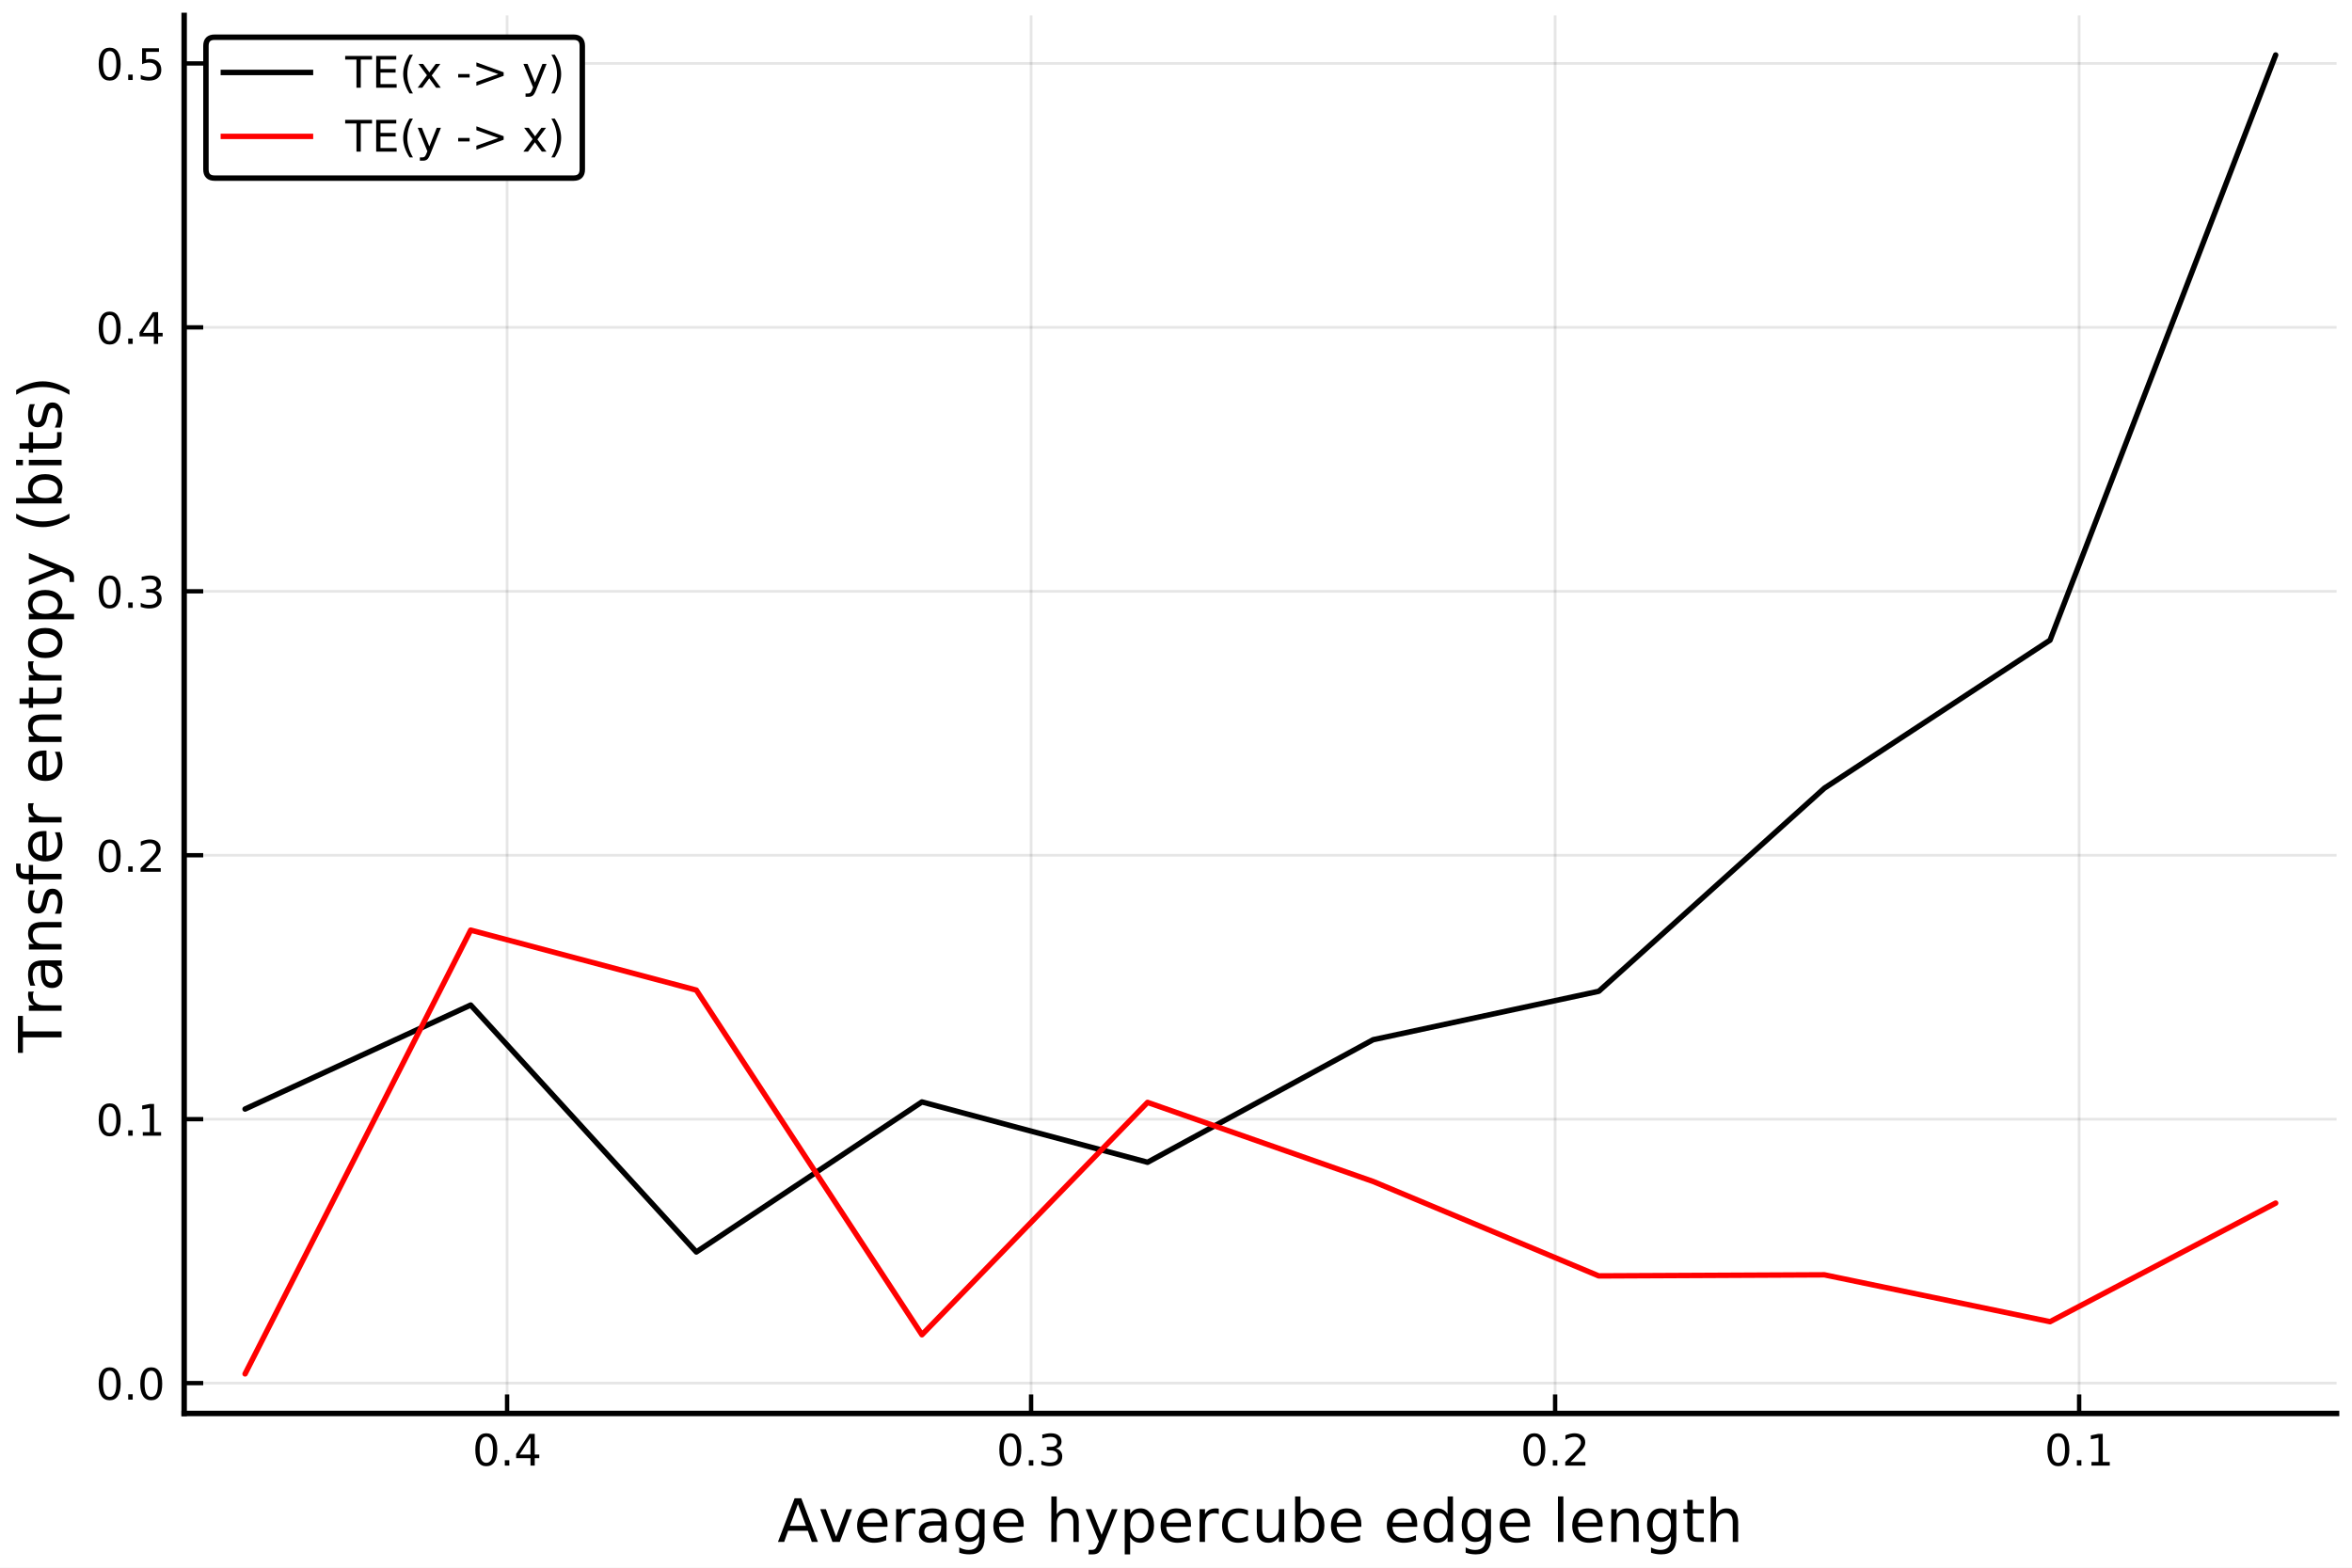
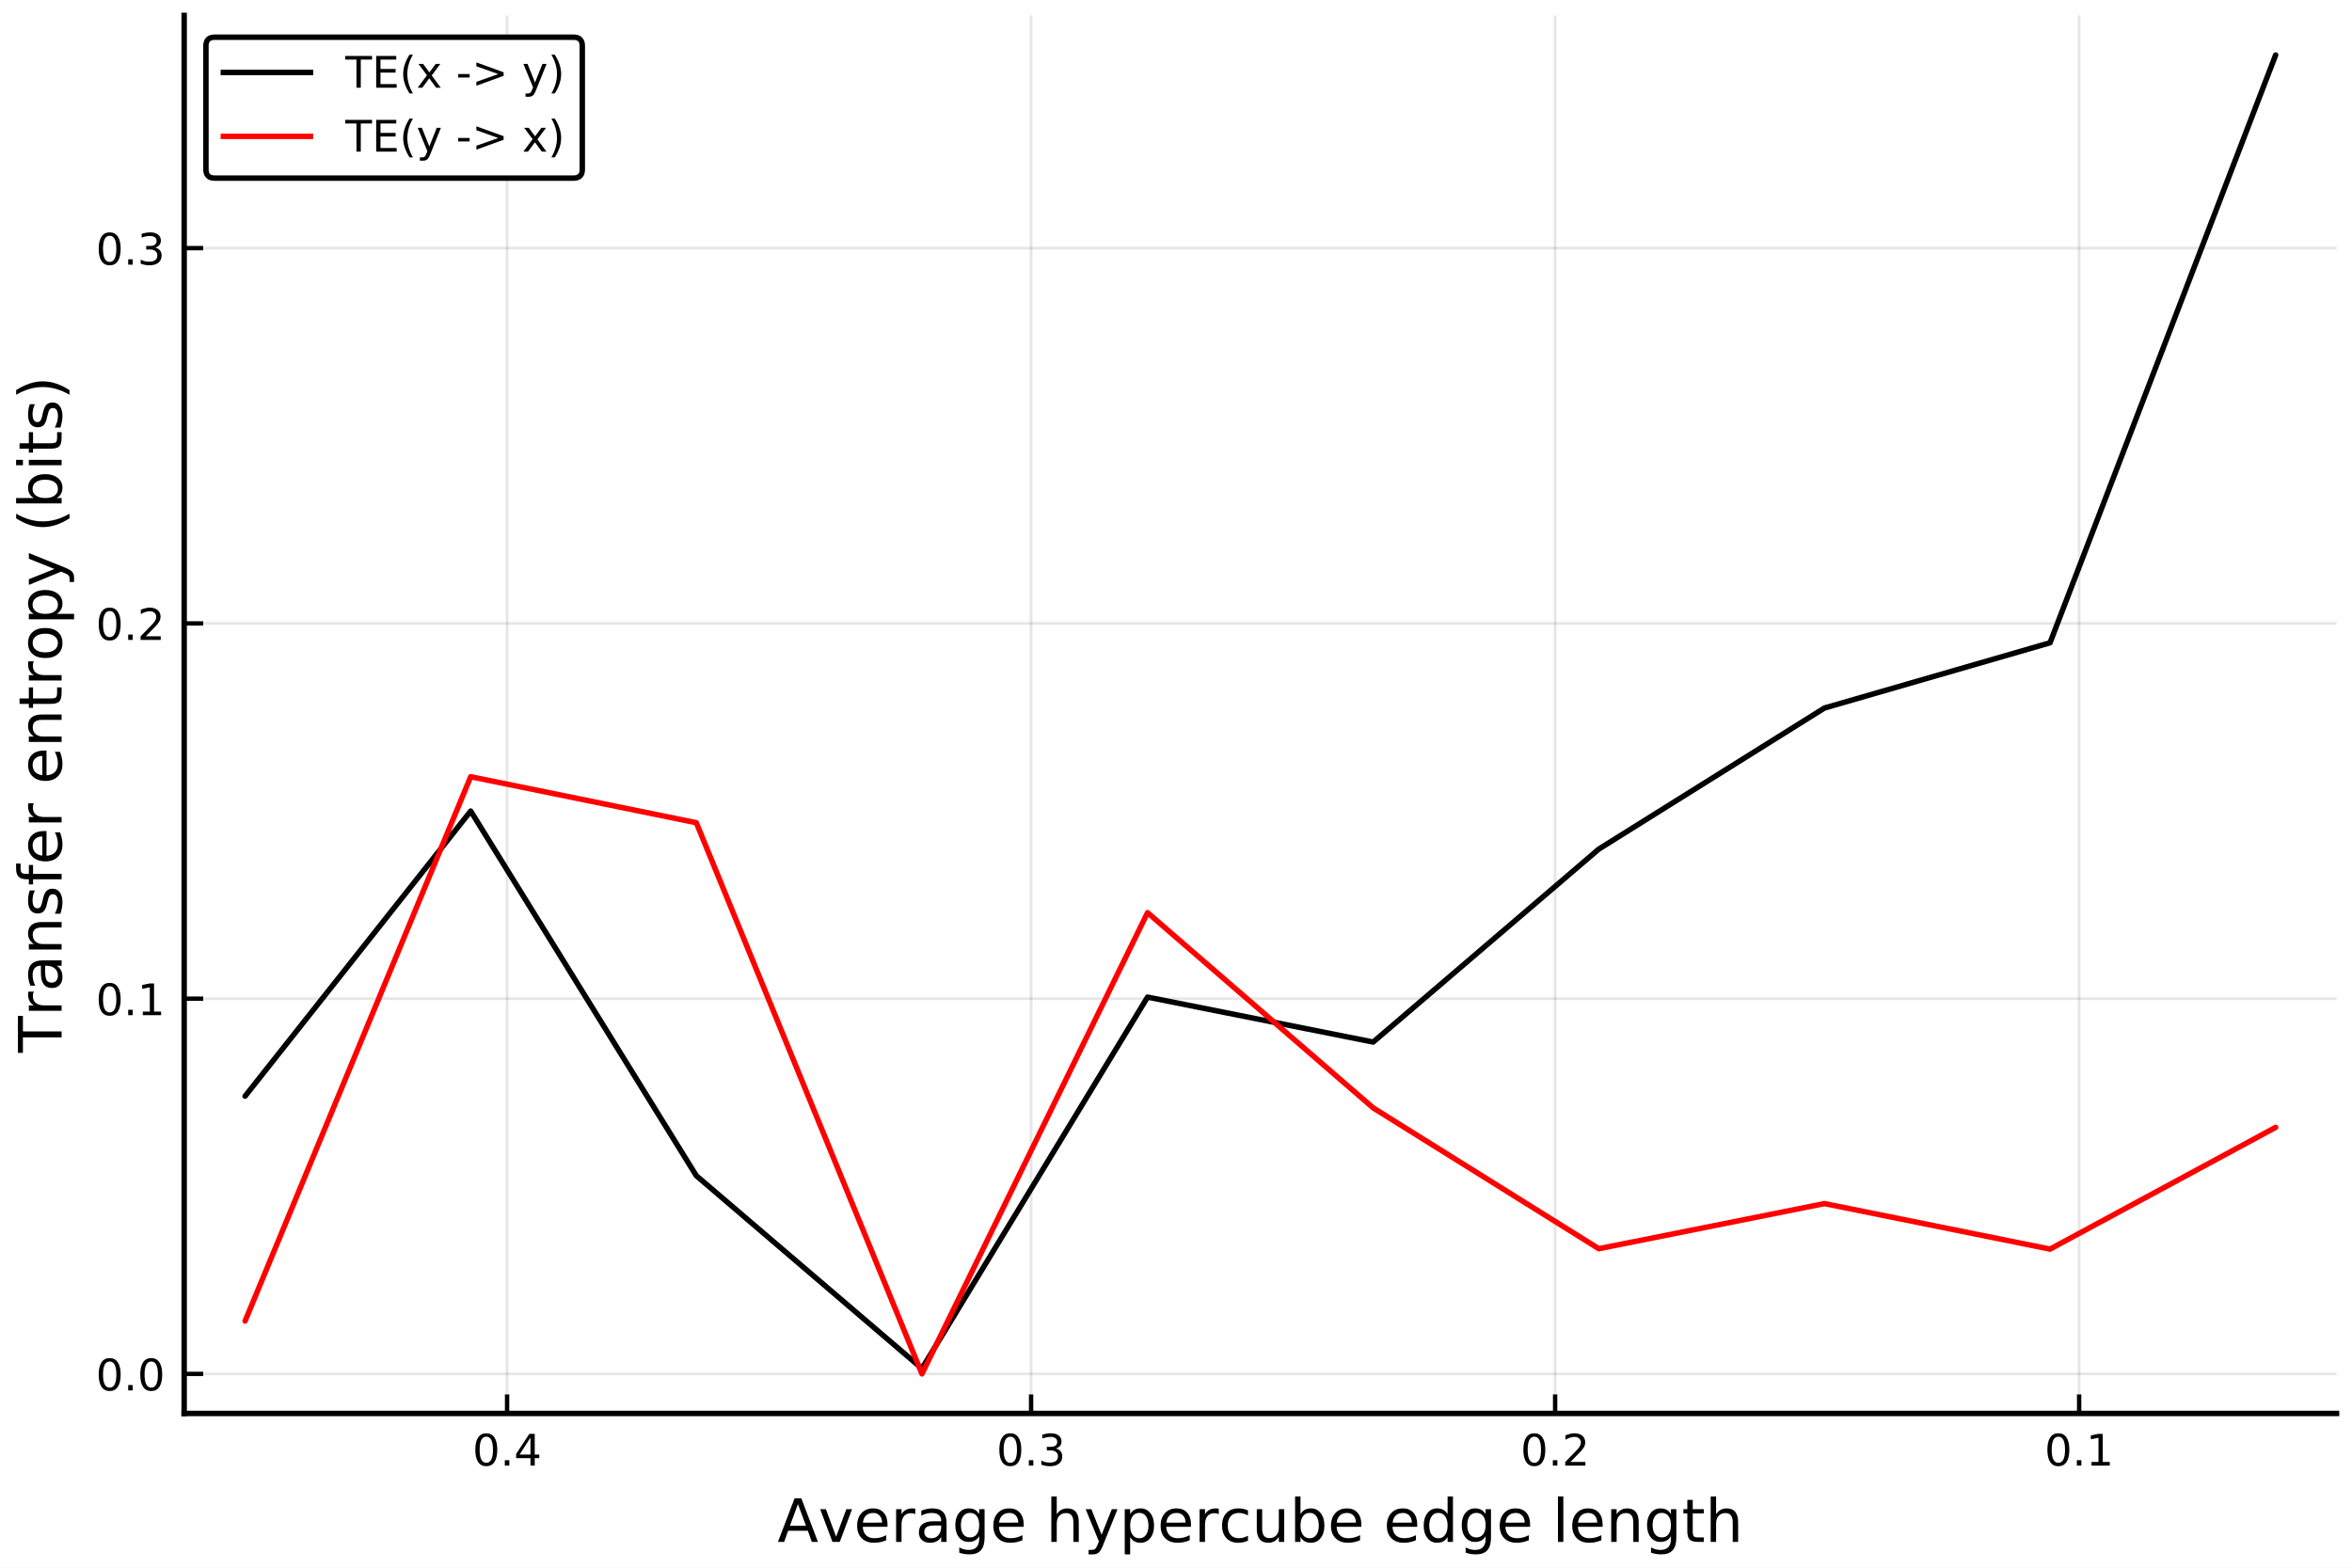
<svg xmlns="http://www.w3.org/2000/svg" xmlns:xlink="http://www.w3.org/1999/xlink" height="288pt" version="1.1" viewBox="0 0 432 288" width="432pt">
  <defs>
    <style type="text/css">
*{stroke-linecap:butt;stroke-linejoin:round;}
  </style>
  </defs>
  <g id="figure_1">
    <g id="patch_1">
      <path d="M 0 288  L 432 288  L 432 0  L 0 0  z " style="fill:#ffffff;" />
    </g>
    <g id="axes_1">
      <g id="patch_2">
        <path d="M 33.825 259.665  L 429.165 259.665  L 429.165 2.835  L 33.825 2.835  z " style="fill:#ffffff;" />
      </g>
      <g id="matplotlib.axis_1">
        <g id="xtick_1">
          <g id="line2d_1">
-             <path clip-path="url(#p9fb16321a7)" d="M 381.883 259.665  L 381.883 2.835  " style="fill:none;stroke:#000000;stroke-linecap:square;stroke-opacity:0.1;stroke-width:0.5;" />
+             <path clip-path="url(#pce998afbf3)" d="M 381.883 259.665  L 381.883 2.835  " style="fill:none;stroke:#000000;stroke-linecap:square;stroke-opacity:0.1;stroke-width:0.5;" />
          </g>
          <g id="line2d_2">
            <defs>
-               <path d="M 0 0  L 0 -3.5  " id="m0ea098f355" style="stroke:#000000;stroke-width:0.8;" />
-             </defs>
-             <g>
-               <use style="stroke:#000000;stroke-width:0.8;" x="381.883" xlink:href="#m0ea098f355" y="259.665" />
+               <path d="M 0 0  L 0 -3.5  " id="m2f6fdaa551" style="stroke:#000000;stroke-width:0.8;" />
+             </defs>
+             <g>
+               <use style="stroke:#000000;stroke-width:0.8;" x="381.883" xlink:href="#m2f6fdaa551" y="259.665" />
            </g>
          </g>
          <g id="text_1">
            <defs>
              <path d="M 31.781 66.406  Q 24.172 66.406 20.328 58.906  Q 16.5 51.422 16.5 36.375  Q 16.5 21.391 20.328 13.891  Q 24.172 6.391 31.781 6.391  Q 39.453 6.391 43.281 13.891  Q 47.125 21.391 47.125 36.375  Q 47.125 51.422 43.281 58.906  Q 39.453 66.406 31.781 66.406  z M 31.781 74.219  Q 44.047 74.219 50.516 64.516  Q 56.984 54.828 56.984 36.375  Q 56.984 17.969 50.516 8.266  Q 44.047 -1.422 31.781 -1.422  Q 19.531 -1.422 13.062 8.266  Q 6.594 17.969 6.594 36.375  Q 6.594 54.828 13.062 64.516  Q 19.531 74.219 31.781 74.219  z " id="DejaVuSans-48" />
              <path d="M 10.688 12.406  L 21 12.406  L 21 0  L 10.688 0  z " id="DejaVuSans-46" />
              <path d="M 12.406 8.297  L 28.516 8.297  L 28.516 63.922  L 10.984 60.406  L 10.984 69.391  L 28.422 72.906  L 38.281 72.906  L 38.281 8.297  L 54.391 8.297  L 54.391 0  L 12.406 0  z " id="DejaVuSans-49" />
            </defs>
            <g transform="translate(375.522 269.2441)scale(0.08 -0.08)">
              <use xlink:href="#DejaVuSans-48" />
              <use x="63.623" xlink:href="#DejaVuSans-46" />
              <use x="95.41" xlink:href="#DejaVuSans-49" />
            </g>
          </g>
        </g>
        <g id="xtick_2">
          <g id="line2d_3">
-             <path clip-path="url(#p9fb16321a7)" d="M 285.635 259.665  L 285.635 2.835  " style="fill:none;stroke:#000000;stroke-linecap:square;stroke-opacity:0.1;stroke-width:0.5;" />
+             <path clip-path="url(#pce998afbf3)" d="M 285.635 259.665  L 285.635 2.835  " style="fill:none;stroke:#000000;stroke-linecap:square;stroke-opacity:0.1;stroke-width:0.5;" />
          </g>
          <g id="line2d_4">
            <g>
-               <use style="stroke:#000000;stroke-width:0.8;" x="285.635" xlink:href="#m0ea098f355" y="259.665" />
+               <use style="stroke:#000000;stroke-width:0.8;" x="285.635" xlink:href="#m2f6fdaa551" y="259.665" />
            </g>
          </g>
          <g id="text_2">
            <defs>
              <path d="M 19.188 8.297  L 53.609 8.297  L 53.609 0  L 7.328 0  L 7.328 8.297  Q 12.938 14.109 22.625 23.891  Q 32.328 33.688 34.812 36.531  Q 39.547 41.844 41.422 45.531  Q 43.312 49.219 43.312 52.781  Q 43.312 58.594 39.234 62.25  Q 35.156 65.922 28.609 65.922  Q 23.969 65.922 18.812 64.312  Q 13.672 62.703 7.812 59.422  L 7.812 69.391  Q 13.766 71.781 18.938 73  Q 24.125 74.219 28.422 74.219  Q 39.75 74.219 46.484 68.547  Q 53.219 62.891 53.219 53.422  Q 53.219 48.922 51.531 44.891  Q 49.859 40.875 45.406 35.406  Q 44.188 33.984 37.641 27.219  Q 31.109 20.453 19.188 8.297  z " id="DejaVuSans-50" />
            </defs>
            <g transform="translate(279.2735 269.2441)scale(0.08 -0.08)">
              <use xlink:href="#DejaVuSans-48" />
              <use x="63.623" xlink:href="#DejaVuSans-46" />
              <use x="95.41" xlink:href="#DejaVuSans-50" />
            </g>
          </g>
        </g>
        <g id="xtick_3">
          <g id="line2d_5">
-             <path clip-path="url(#p9fb16321a7)" d="M 189.386 259.665  L 189.386 2.835  " style="fill:none;stroke:#000000;stroke-linecap:square;stroke-opacity:0.1;stroke-width:0.5;" />
+             <path clip-path="url(#pce998afbf3)" d="M 189.386 259.665  L 189.386 2.835  " style="fill:none;stroke:#000000;stroke-linecap:square;stroke-opacity:0.1;stroke-width:0.5;" />
          </g>
          <g id="line2d_6">
            <g>
-               <use style="stroke:#000000;stroke-width:0.8;" x="189.386" xlink:href="#m0ea098f355" y="259.665" />
+               <use style="stroke:#000000;stroke-width:0.8;" x="189.386" xlink:href="#m2f6fdaa551" y="259.665" />
            </g>
          </g>
          <g id="text_3">
            <defs>
              <path d="M 40.578 39.312  Q 47.656 37.797 51.625 33  Q 55.609 28.219 55.609 21.188  Q 55.609 10.406 48.188 4.484  Q 40.766 -1.422 27.094 -1.422  Q 22.516 -1.422 17.656 -0.516  Q 12.797 0.391 7.625 2.203  L 7.625 11.719  Q 11.719 9.328 16.594 8.109  Q 21.484 6.891 26.812 6.891  Q 36.078 6.891 40.938 10.547  Q 45.797 14.203 45.797 21.188  Q 45.797 27.641 41.281 31.266  Q 36.766 34.906 28.719 34.906  L 20.219 34.906  L 20.219 43.016  L 29.109 43.016  Q 36.375 43.016 40.234 45.922  Q 44.094 48.828 44.094 54.297  Q 44.094 59.906 40.109 62.906  Q 36.141 65.922 28.719 65.922  Q 24.656 65.922 20.016 65.031  Q 15.375 64.156 9.812 62.312  L 9.812 71.094  Q 15.438 72.656 20.344 73.438  Q 25.25 74.219 29.594 74.219  Q 40.828 74.219 47.359 69.109  Q 53.906 64.016 53.906 55.328  Q 53.906 49.266 50.438 45.094  Q 46.969 40.922 40.578 39.312  z " id="DejaVuSans-51" />
            </defs>
            <g transform="translate(183.025 269.2441)scale(0.08 -0.08)">
              <use xlink:href="#DejaVuSans-48" />
              <use x="63.623" xlink:href="#DejaVuSans-46" />
              <use x="95.41" xlink:href="#DejaVuSans-51" />
            </g>
          </g>
        </g>
        <g id="xtick_4">
          <g id="line2d_7">
-             <path clip-path="url(#p9fb16321a7)" d="M 93.138 259.665  L 93.138 2.835  " style="fill:none;stroke:#000000;stroke-linecap:square;stroke-opacity:0.1;stroke-width:0.5;" />
+             <path clip-path="url(#pce998afbf3)" d="M 93.138 259.665  L 93.138 2.835  " style="fill:none;stroke:#000000;stroke-linecap:square;stroke-opacity:0.1;stroke-width:0.5;" />
          </g>
          <g id="line2d_8">
            <g>
-               <use style="stroke:#000000;stroke-width:0.8;" x="93.138" xlink:href="#m0ea098f355" y="259.665" />
+               <use style="stroke:#000000;stroke-width:0.8;" x="93.138" xlink:href="#m2f6fdaa551" y="259.665" />
            </g>
          </g>
          <g id="text_4">
            <defs>
              <path d="M 37.797 64.312  L 12.891 25.391  L 37.797 25.391  z M 35.203 72.906  L 47.609 72.906  L 47.609 25.391  L 58.016 25.391  L 58.016 17.188  L 47.609 17.188  L 47.609 0  L 37.797 0  L 37.797 17.188  L 4.891 17.188  L 4.891 26.703  z " id="DejaVuSans-52" />
            </defs>
            <g transform="translate(86.77653 269.2441)scale(0.08 -0.08)">
              <use xlink:href="#DejaVuSans-48" />
              <use x="63.623" xlink:href="#DejaVuSans-46" />
              <use x="95.41" xlink:href="#DejaVuSans-52" />
            </g>
          </g>
        </g>
        <g id="text_5">
          <defs>
            <path d="M 34.188 63.188  L 20.797 26.906  L 47.609 26.906  z M 28.609 72.906  L 39.797 72.906  L 67.578 0  L 57.328 0  L 50.688 18.703  L 17.828 18.703  L 11.188 0  L 0.781 0  z " id="DejaVuSans-65" />
            <path d="M 2.984 54.688  L 12.5 54.688  L 29.594 8.797  L 46.688 54.688  L 56.203 54.688  L 35.688 0  L 23.484 0  z " id="DejaVuSans-118" />
            <path d="M 56.203 29.594  L 56.203 25.203  L 14.891 25.203  Q 15.484 15.922 20.484 11.062  Q 25.484 6.203 34.422 6.203  Q 39.594 6.203 44.453 7.469  Q 49.312 8.734 54.109 11.281  L 54.109 2.781  Q 49.266 0.734 44.188 -0.344  Q 39.109 -1.422 33.891 -1.422  Q 20.797 -1.422 13.156 6.188  Q 5.516 13.812 5.516 26.812  Q 5.516 40.234 12.766 48.109  Q 20.016 56 32.328 56  Q 43.359 56 49.781 48.891  Q 56.203 41.797 56.203 29.594  z M 47.219 32.234  Q 47.125 39.594 43.094 43.984  Q 39.062 48.391 32.422 48.391  Q 24.906 48.391 20.391 44.141  Q 15.875 39.891 15.188 32.172  z " id="DejaVuSans-101" />
            <path d="M 41.109 46.297  Q 39.594 47.172 37.812 47.578  Q 36.031 48 33.891 48  Q 26.266 48 22.188 43.047  Q 18.109 38.094 18.109 28.812  L 18.109 0  L 9.078 0  L 9.078 54.688  L 18.109 54.688  L 18.109 46.188  Q 20.953 51.172 25.484 53.578  Q 30.031 56 36.531 56  Q 37.453 56 38.578 55.875  Q 39.703 55.766 41.062 55.516  z " id="DejaVuSans-114" />
            <path d="M 34.281 27.484  Q 23.391 27.484 19.188 25  Q 14.984 22.516 14.984 16.5  Q 14.984 11.719 18.141 8.906  Q 21.297 6.109 26.703 6.109  Q 34.188 6.109 38.703 11.406  Q 43.219 16.703 43.219 25.484  L 43.219 27.484  z M 52.203 31.203  L 52.203 0  L 43.219 0  L 43.219 8.297  Q 40.141 3.328 35.547 0.953  Q 30.953 -1.422 24.312 -1.422  Q 15.922 -1.422 10.953 3.297  Q 6 8.016 6 15.922  Q 6 25.141 12.172 29.828  Q 18.359 34.516 30.609 34.516  L 43.219 34.516  L 43.219 35.406  Q 43.219 41.609 39.141 45  Q 35.062 48.391 27.688 48.391  Q 23 48.391 18.547 47.266  Q 14.109 46.141 10.016 43.891  L 10.016 52.203  Q 14.938 54.109 19.578 55.047  Q 24.219 56 28.609 56  Q 40.484 56 46.344 49.844  Q 52.203 43.703 52.203 31.203  z " id="DejaVuSans-97" />
            <path d="M 45.406 27.984  Q 45.406 37.75 41.375 43.109  Q 37.359 48.484 30.078 48.484  Q 22.859 48.484 18.828 43.109  Q 14.797 37.75 14.797 27.984  Q 14.797 18.266 18.828 12.891  Q 22.859 7.516 30.078 7.516  Q 37.359 7.516 41.375 12.891  Q 45.406 18.266 45.406 27.984  z M 54.391 6.781  Q 54.391 -7.172 48.188 -13.984  Q 42 -20.797 29.203 -20.797  Q 24.469 -20.797 20.266 -20.094  Q 16.062 -19.391 12.109 -17.922  L 12.109 -9.188  Q 16.062 -11.328 19.922 -12.344  Q 23.781 -13.375 27.781 -13.375  Q 36.625 -13.375 41.016 -8.766  Q 45.406 -4.156 45.406 5.172  L 45.406 9.625  Q 42.625 4.781 38.281 2.391  Q 33.938 0 27.875 0  Q 17.828 0 11.672 7.656  Q 5.516 15.328 5.516 27.984  Q 5.516 40.672 11.672 48.328  Q 17.828 56 27.875 56  Q 33.938 56 38.281 53.609  Q 42.625 51.219 45.406 46.391  L 45.406 54.688  L 54.391 54.688  z " id="DejaVuSans-103" />
            <path id="DejaVuSans-32" />
            <path d="M 54.891 33.016  L 54.891 0  L 45.906 0  L 45.906 32.719  Q 45.906 40.484 42.875 44.328  Q 39.844 48.188 33.797 48.188  Q 26.516 48.188 22.312 43.547  Q 18.109 38.922 18.109 30.906  L 18.109 0  L 9.078 0  L 9.078 75.984  L 18.109 75.984  L 18.109 46.188  Q 21.344 51.125 25.703 53.562  Q 30.078 56 35.797 56  Q 45.219 56 50.047 50.172  Q 54.891 44.344 54.891 33.016  z " id="DejaVuSans-104" />
            <path d="M 32.172 -5.078  Q 28.375 -14.844 24.75 -17.812  Q 21.141 -20.797 15.094 -20.797  L 7.906 -20.797  L 7.906 -13.281  L 13.188 -13.281  Q 16.891 -13.281 18.938 -11.516  Q 21 -9.766 23.484 -3.219  L 25.094 0.875  L 2.984 54.688  L 12.5 54.688  L 29.594 11.922  L 46.688 54.688  L 56.203 54.688  z " id="DejaVuSans-121" />
            <path d="M 18.109 8.203  L 18.109 -20.797  L 9.078 -20.797  L 9.078 54.688  L 18.109 54.688  L 18.109 46.391  Q 20.953 51.266 25.266 53.625  Q 29.594 56 35.594 56  Q 45.562 56 51.781 48.094  Q 58.016 40.188 58.016 27.297  Q 58.016 14.406 51.781 6.484  Q 45.562 -1.422 35.594 -1.422  Q 29.594 -1.422 25.266 0.953  Q 20.953 3.328 18.109 8.203  z M 48.688 27.297  Q 48.688 37.203 44.609 42.844  Q 40.531 48.484 33.406 48.484  Q 26.266 48.484 22.188 42.844  Q 18.109 37.203 18.109 27.297  Q 18.109 17.391 22.188 11.75  Q 26.266 6.109 33.406 6.109  Q 40.531 6.109 44.609 11.75  Q 48.688 17.391 48.688 27.297  z " id="DejaVuSans-112" />
            <path d="M 48.781 52.594  L 48.781 44.188  Q 44.969 46.297 41.141 47.344  Q 37.312 48.391 33.406 48.391  Q 24.656 48.391 19.812 42.844  Q 14.984 37.312 14.984 27.297  Q 14.984 17.281 19.812 11.734  Q 24.656 6.203 33.406 6.203  Q 37.312 6.203 41.141 7.25  Q 44.969 8.297 48.781 10.406  L 48.781 2.094  Q 45.016 0.344 40.984 -0.531  Q 36.969 -1.422 32.422 -1.422  Q 20.062 -1.422 12.781 6.344  Q 5.516 14.109 5.516 27.297  Q 5.516 40.672 12.859 48.328  Q 20.219 56 33.016 56  Q 37.156 56 41.109 55.141  Q 45.062 54.297 48.781 52.594  z " id="DejaVuSans-99" />
            <path d="M 8.5 21.578  L 8.5 54.688  L 17.484 54.688  L 17.484 21.922  Q 17.484 14.156 20.5 10.266  Q 23.531 6.391 29.594 6.391  Q 36.859 6.391 41.078 11.031  Q 45.312 15.672 45.312 23.688  L 45.312 54.688  L 54.297 54.688  L 54.297 0  L 45.312 0  L 45.312 8.406  Q 42.047 3.422 37.719 1  Q 33.406 -1.422 27.688 -1.422  Q 18.266 -1.422 13.375 4.438  Q 8.5 10.297 8.5 21.578  z M 31.109 56  z " id="DejaVuSans-117" />
            <path d="M 48.688 27.297  Q 48.688 37.203 44.609 42.844  Q 40.531 48.484 33.406 48.484  Q 26.266 48.484 22.188 42.844  Q 18.109 37.203 18.109 27.297  Q 18.109 17.391 22.188 11.75  Q 26.266 6.109 33.406 6.109  Q 40.531 6.109 44.609 11.75  Q 48.688 17.391 48.688 27.297  z M 18.109 46.391  Q 20.953 51.266 25.266 53.625  Q 29.594 56 35.594 56  Q 45.562 56 51.781 48.094  Q 58.016 40.188 58.016 27.297  Q 58.016 14.406 51.781 6.484  Q 45.562 -1.422 35.594 -1.422  Q 29.594 -1.422 25.266 0.953  Q 20.953 3.328 18.109 8.203  L 18.109 0  L 9.078 0  L 9.078 75.984  L 18.109 75.984  z " id="DejaVuSans-98" />
            <path d="M 45.406 46.391  L 45.406 75.984  L 54.391 75.984  L 54.391 0  L 45.406 0  L 45.406 8.203  Q 42.578 3.328 38.25 0.953  Q 33.938 -1.422 27.875 -1.422  Q 17.969 -1.422 11.734 6.484  Q 5.516 14.406 5.516 27.297  Q 5.516 40.188 11.734 48.094  Q 17.969 56 27.875 56  Q 33.938 56 38.25 53.625  Q 42.578 51.266 45.406 46.391  z M 14.797 27.297  Q 14.797 17.391 18.875 11.75  Q 22.953 6.109 30.078 6.109  Q 37.203 6.109 41.297 11.75  Q 45.406 17.391 45.406 27.297  Q 45.406 37.203 41.297 42.844  Q 37.203 48.484 30.078 48.484  Q 22.953 48.484 18.875 42.844  Q 14.797 37.203 14.797 27.297  z " id="DejaVuSans-100" />
            <path d="M 9.422 75.984  L 18.406 75.984  L 18.406 0  L 9.422 0  z " id="DejaVuSans-108" />
            <path d="M 54.891 33.016  L 54.891 0  L 45.906 0  L 45.906 32.719  Q 45.906 40.484 42.875 44.328  Q 39.844 48.188 33.797 48.188  Q 26.516 48.188 22.312 43.547  Q 18.109 38.922 18.109 30.906  L 18.109 0  L 9.078 0  L 9.078 54.688  L 18.109 54.688  L 18.109 46.188  Q 21.344 51.125 25.703 53.562  Q 30.078 56 35.797 56  Q 45.219 56 50.047 50.172  Q 54.891 44.344 54.891 33.016  z " id="DejaVuSans-110" />
            <path d="M 18.312 70.219  L 18.312 54.688  L 36.812 54.688  L 36.812 47.703  L 18.312 47.703  L 18.312 18.016  Q 18.312 11.328 20.141 9.422  Q 21.969 7.516 27.594 7.516  L 36.812 7.516  L 36.812 0  L 27.594 0  Q 17.188 0 13.234 3.875  Q 9.281 7.766 9.281 18.016  L 9.281 47.703  L 2.688 47.703  L 2.688 54.688  L 9.281 54.688  L 9.281 70.219  z " id="DejaVuSans-116" />
          </defs>
          <g transform="translate(142.8015 283.2661)scale(0.11 -0.11)">
            <use xlink:href="#DejaVuSans-65" />
            <use x="68.33" xlink:href="#DejaVuSans-118" />
            <use x="127.51" xlink:href="#DejaVuSans-101" />
            <use x="189.033" xlink:href="#DejaVuSans-114" />
            <use x="230.146" xlink:href="#DejaVuSans-97" />
            <use x="291.426" xlink:href="#DejaVuSans-103" />
            <use x="354.902" xlink:href="#DejaVuSans-101" />
            <use x="416.426" xlink:href="#DejaVuSans-32" />
            <use x="448.213" xlink:href="#DejaVuSans-104" />
            <use x="511.592" xlink:href="#DejaVuSans-121" />
            <use x="570.771" xlink:href="#DejaVuSans-112" />
            <use x="634.248" xlink:href="#DejaVuSans-101" />
            <use x="695.771" xlink:href="#DejaVuSans-114" />
            <use x="736.854" xlink:href="#DejaVuSans-99" />
            <use x="791.834" xlink:href="#DejaVuSans-117" />
            <use x="855.213" xlink:href="#DejaVuSans-98" />
            <use x="918.689" xlink:href="#DejaVuSans-101" />
            <use x="980.213" xlink:href="#DejaVuSans-32" />
            <use x="1012" xlink:href="#DejaVuSans-101" />
            <use x="1073.523" xlink:href="#DejaVuSans-100" />
            <use x="1137" xlink:href="#DejaVuSans-103" />
            <use x="1200.477" xlink:href="#DejaVuSans-101" />
            <use x="1262" xlink:href="#DejaVuSans-32" />
            <use x="1293.787" xlink:href="#DejaVuSans-108" />
            <use x="1321.57" xlink:href="#DejaVuSans-101" />
            <use x="1383.094" xlink:href="#DejaVuSans-110" />
            <use x="1446.473" xlink:href="#DejaVuSans-103" />
            <use x="1509.949" xlink:href="#DejaVuSans-116" />
            <use x="1549.158" xlink:href="#DejaVuSans-104" />
          </g>
        </g>
      </g>
      <g id="matplotlib.axis_2">
        <g id="ytick_1">
          <g id="line2d_9">
-             <path clip-path="url(#p9fb16321a7)" d="M 33.825 254.089  L 429.165 254.089  " style="fill:none;stroke:#000000;stroke-linecap:square;stroke-opacity:0.1;stroke-width:0.5;" />
+             <path clip-path="url(#pce998afbf3)" d="M 33.825 252.397  L 429.165 252.397  " style="fill:none;stroke:#000000;stroke-linecap:square;stroke-opacity:0.1;stroke-width:0.5;" />
          </g>
          <g id="line2d_10">
            <defs>
-               <path d="M 0 0  L 3.5 0  " id="m3b93bf963c" style="stroke:#000000;stroke-width:0.8;" />
-             </defs>
-             <g>
-               <use style="stroke:#000000;stroke-width:0.8;" x="33.825" xlink:href="#m3b93bf963c" y="254.089" />
+               <path d="M 0 0  L 3.5 0  " id="m44efcf59ba" style="stroke:#000000;stroke-width:0.8;" />
+             </defs>
+             <g>
+               <use style="stroke:#000000;stroke-width:0.8;" x="33.825" xlink:href="#m44efcf59ba" y="252.397" />
            </g>
          </g>
          <g id="text_6">
-             <g transform="translate(17.60215 257.1282)scale(0.08 -0.08)">
+             <g transform="translate(17.60215 255.4359)scale(0.08 -0.08)">
              <use xlink:href="#DejaVuSans-48" />
              <use x="63.623" xlink:href="#DejaVuSans-46" />
              <use x="95.41" xlink:href="#DejaVuSans-48" />
            </g>
          </g>
        </g>
        <g id="ytick_2">
          <g id="line2d_11">
-             <path clip-path="url(#p9fb16321a7)" d="M 33.825 205.602  L 429.165 205.602  " style="fill:none;stroke:#000000;stroke-linecap:square;stroke-opacity:0.1;stroke-width:0.5;" />
+             <path clip-path="url(#pce998afbf3)" d="M 33.825 183.46  L 429.165 183.46  " style="fill:none;stroke:#000000;stroke-linecap:square;stroke-opacity:0.1;stroke-width:0.5;" />
          </g>
          <g id="line2d_12">
            <g>
-               <use style="stroke:#000000;stroke-width:0.8;" x="33.825" xlink:href="#m3b93bf963c" y="205.602" />
+               <use style="stroke:#000000;stroke-width:0.8;" x="33.825" xlink:href="#m44efcf59ba" y="183.46" />
            </g>
          </g>
          <g id="text_7">
-             <g transform="translate(17.60215 208.6414)scale(0.08 -0.08)">
+             <g transform="translate(17.60215 186.4989)scale(0.08 -0.08)">
              <use xlink:href="#DejaVuSans-48" />
              <use x="63.623" xlink:href="#DejaVuSans-46" />
              <use x="95.41" xlink:href="#DejaVuSans-49" />
            </g>
          </g>
        </g>
        <g id="ytick_3">
          <g id="line2d_13">
-             <path clip-path="url(#p9fb16321a7)" d="M 33.825 157.115  L 429.165 157.115  " style="fill:none;stroke:#000000;stroke-linecap:square;stroke-opacity:0.1;stroke-width:0.5;" />
+             <path clip-path="url(#pce998afbf3)" d="M 33.825 114.523  L 429.165 114.523  " style="fill:none;stroke:#000000;stroke-linecap:square;stroke-opacity:0.1;stroke-width:0.5;" />
          </g>
          <g id="line2d_14">
            <g>
-               <use style="stroke:#000000;stroke-width:0.8;" x="33.825" xlink:href="#m3b93bf963c" y="157.115" />
+               <use style="stroke:#000000;stroke-width:0.8;" x="33.825" xlink:href="#m44efcf59ba" y="114.523" />
            </g>
          </g>
          <g id="text_8">
-             <g transform="translate(17.60215 160.1547)scale(0.08 -0.08)">
+             <g transform="translate(17.60215 117.5619)scale(0.08 -0.08)">
              <use xlink:href="#DejaVuSans-48" />
              <use x="63.623" xlink:href="#DejaVuSans-46" />
              <use x="95.41" xlink:href="#DejaVuSans-50" />
            </g>
          </g>
        </g>
        <g id="ytick_4">
          <g id="line2d_15">
-             <path clip-path="url(#p9fb16321a7)" d="M 33.825 108.629  L 429.165 108.629  " style="fill:none;stroke:#000000;stroke-linecap:square;stroke-opacity:0.1;stroke-width:0.5;" />
+             <path clip-path="url(#pce998afbf3)" d="M 33.825 45.586  L 429.165 45.586  " style="fill:none;stroke:#000000;stroke-linecap:square;stroke-opacity:0.1;stroke-width:0.5;" />
          </g>
          <g id="line2d_16">
            <g>
-               <use style="stroke:#000000;stroke-width:0.8;" x="33.825" xlink:href="#m3b93bf963c" y="108.629" />
+               <use style="stroke:#000000;stroke-width:0.8;" x="33.825" xlink:href="#m44efcf59ba" y="45.586" />
            </g>
          </g>
          <g id="text_9">
-             <g transform="translate(17.60215 111.668)scale(0.08 -0.08)">
+             <g transform="translate(17.60215 48.6249)scale(0.08 -0.08)">
              <use xlink:href="#DejaVuSans-48" />
              <use x="63.623" xlink:href="#DejaVuSans-46" />
              <use x="95.41" xlink:href="#DejaVuSans-51" />
            </g>
          </g>
        </g>
-         <g id="ytick_5">
-           <g id="line2d_17">
-             <path clip-path="url(#p9fb16321a7)" d="M 33.825 60.142  L 429.165 60.142  " style="fill:none;stroke:#000000;stroke-linecap:square;stroke-opacity:0.1;stroke-width:0.5;" />
-           </g>
-           <g id="line2d_18">
-             <g>
-               <use style="stroke:#000000;stroke-width:0.8;" x="33.825" xlink:href="#m3b93bf963c" y="60.142" />
-             </g>
-           </g>
-           <g id="text_10">
-             <g transform="translate(17.60215 63.18125)scale(0.08 -0.08)">
-               <use xlink:href="#DejaVuSans-48" />
-               <use x="63.623" xlink:href="#DejaVuSans-46" />
-               <use x="95.41" xlink:href="#DejaVuSans-52" />
-             </g>
-           </g>
-         </g>
-         <g id="ytick_6">
-           <g id="line2d_19">
-             <path clip-path="url(#p9fb16321a7)" d="M 33.825 11.655  L 429.165 11.655  " style="fill:none;stroke:#000000;stroke-linecap:square;stroke-opacity:0.1;stroke-width:0.5;" />
-           </g>
-           <g id="line2d_20">
-             <g>
-               <use style="stroke:#000000;stroke-width:0.8;" x="33.825" xlink:href="#m3b93bf963c" y="11.655" />
-             </g>
-           </g>
-           <g id="text_11">
-             <defs>
-               <path d="M 10.797 72.906  L 49.516 72.906  L 49.516 64.594  L 19.828 64.594  L 19.828 46.734  Q 21.969 47.469 24.109 47.828  Q 26.266 48.188 28.422 48.188  Q 40.625 48.188 47.75 41.5  Q 54.891 34.812 54.891 23.391  Q 54.891 11.625 47.562 5.094  Q 40.234 -1.422 26.906 -1.422  Q 22.312 -1.422 17.547 -0.641  Q 12.797 0.141 7.719 1.703  L 7.719 11.625  Q 12.109 9.234 16.797 8.062  Q 21.484 6.891 26.703 6.891  Q 35.156 6.891 40.078 11.328  Q 45.016 15.766 45.016 23.391  Q 45.016 31 40.078 35.438  Q 35.156 39.891 26.703 39.891  Q 22.75 39.891 18.812 39.016  Q 14.891 38.141 10.797 36.281  z " id="DejaVuSans-53" />
-             </defs>
-             <g transform="translate(17.60215 14.69452)scale(0.08 -0.08)">
-               <use xlink:href="#DejaVuSans-48" />
-               <use x="63.623" xlink:href="#DejaVuSans-46" />
-               <use x="95.41" xlink:href="#DejaVuSans-53" />
-             </g>
-           </g>
-         </g>
-         <g id="text_12">
+         <g id="text_10">
          <defs>
            <path d="M -0.297 72.906  L 61.375 72.906  L 61.375 64.594  L 35.5 64.594  L 35.5 0  L 25.594 0  L 25.594 64.594  L -0.297 64.594  z " id="DejaVuSans-84" />
            <path d="M 44.281 53.078  L 44.281 44.578  Q 40.484 46.531 36.375 47.5  Q 32.281 48.484 27.875 48.484  Q 21.188 48.484 17.844 46.438  Q 14.5 44.391 14.5 40.281  Q 14.5 37.156 16.891 35.375  Q 19.281 33.594 26.516 31.984  L 29.594 31.297  Q 39.156 29.25 43.188 25.516  Q 47.219 21.781 47.219 15.094  Q 47.219 7.469 41.188 3.016  Q 35.156 -1.422 24.609 -1.422  Q 20.219 -1.422 15.453 -0.562  Q 10.688 0.297 5.422 2  L 5.422 11.281  Q 10.406 8.688 15.234 7.391  Q 20.062 6.109 24.812 6.109  Q 31.156 6.109 34.562 8.281  Q 37.984 10.453 37.984 14.406  Q 37.984 18.062 35.516 20.016  Q 33.062 21.969 24.703 23.781  L 21.578 24.516  Q 13.234 26.266 9.516 29.906  Q 5.812 33.547 5.812 39.891  Q 5.812 47.609 11.281 51.797  Q 16.75 56 26.812 56  Q 31.781 56 36.172 55.266  Q 40.578 54.547 44.281 53.078  z " id="DejaVuSans-115" />
            <path d="M 37.109 75.984  L 37.109 68.5  L 28.516 68.5  Q 23.688 68.5 21.797 66.547  Q 19.922 64.594 19.922 59.516  L 19.922 54.688  L 34.719 54.688  L 34.719 47.703  L 19.922 47.703  L 19.922 0  L 10.891 0  L 10.891 47.703  L 2.297 47.703  L 2.297 54.688  L 10.891 54.688  L 10.891 58.5  Q 10.891 67.625 15.141 71.797  Q 19.391 75.984 28.609 75.984  z " id="DejaVuSans-102" />
            <path d="M 30.609 48.391  Q 23.391 48.391 19.188 42.75  Q 14.984 37.109 14.984 27.297  Q 14.984 17.484 19.156 11.844  Q 23.344 6.203 30.609 6.203  Q 37.797 6.203 41.984 11.859  Q 46.188 17.531 46.188 27.297  Q 46.188 37.016 41.984 42.703  Q 37.797 48.391 30.609 48.391  z M 30.609 56  Q 42.328 56 49.016 48.375  Q 55.719 40.766 55.719 27.297  Q 55.719 13.875 49.016 6.219  Q 42.328 -1.422 30.609 -1.422  Q 18.844 -1.422 12.172 6.219  Q 5.516 13.875 5.516 27.297  Q 5.516 40.766 12.172 48.375  Q 18.844 56 30.609 56  z " id="DejaVuSans-111" />
            <path d="M 31 75.875  Q 24.469 64.656 21.281 53.656  Q 18.109 42.672 18.109 31.391  Q 18.109 20.125 21.312 9.062  Q 24.516 -2 31 -13.188  L 23.188 -13.188  Q 15.875 -1.703 12.234 9.375  Q 8.594 20.453 8.594 31.391  Q 8.594 42.281 12.203 53.312  Q 15.828 64.359 23.188 75.875  z " id="DejaVuSans-40" />
            <path d="M 9.422 54.688  L 18.406 54.688  L 18.406 0  L 9.422 0  z M 9.422 75.984  L 18.406 75.984  L 18.406 64.594  L 9.422 64.594  z " id="DejaVuSans-105" />
            <path d="M 8.016 75.875  L 15.828 75.875  Q 23.141 64.359 26.781 53.312  Q 30.422 42.281 30.422 31.391  Q 30.422 20.453 26.781 9.375  Q 23.141 -1.703 15.828 -13.188  L 8.016 -13.188  Q 14.5 -2 17.703 9.062  Q 20.906 20.125 20.906 31.391  Q 20.906 42.672 17.703 53.656  Q 14.5 64.656 8.016 75.875  z " id="DejaVuSans-41" />
          </defs>
          <g transform="translate(11.31449 193.3871)rotate(-90)scale(0.11 -0.11)">
            <use xlink:href="#DejaVuSans-84" />
            <use x="60.865" xlink:href="#DejaVuSans-114" />
            <use x="101.979" xlink:href="#DejaVuSans-97" />
            <use x="163.258" xlink:href="#DejaVuSans-110" />
            <use x="226.637" xlink:href="#DejaVuSans-115" />
            <use x="278.736" xlink:href="#DejaVuSans-102" />
            <use x="313.941" xlink:href="#DejaVuSans-101" />
            <use x="375.465" xlink:href="#DejaVuSans-114" />
            <use x="416.578" xlink:href="#DejaVuSans-32" />
            <use x="448.365" xlink:href="#DejaVuSans-101" />
            <use x="509.889" xlink:href="#DejaVuSans-110" />
            <use x="573.268" xlink:href="#DejaVuSans-116" />
            <use x="612.477" xlink:href="#DejaVuSans-114" />
            <use x="653.559" xlink:href="#DejaVuSans-111" />
            <use x="714.74" xlink:href="#DejaVuSans-112" />
            <use x="778.217" xlink:href="#DejaVuSans-121" />
            <use x="837.396" xlink:href="#DejaVuSans-32" />
            <use x="869.184" xlink:href="#DejaVuSans-40" />
            <use x="908.197" xlink:href="#DejaVuSans-98" />
            <use x="971.674" xlink:href="#DejaVuSans-105" />
            <use x="999.457" xlink:href="#DejaVuSans-116" />
            <use x="1038.666" xlink:href="#DejaVuSans-115" />
            <use x="1090.766" xlink:href="#DejaVuSans-41" />
          </g>
        </g>
      </g>
-       <g id="line2d_21">
-         <path clip-path="url(#p9fb16321a7)" d="M 417.976 10.103  L 376.536 117.605  L 335.096 144.791  L 293.655 182.107  L 252.215 191.004  L 210.775 213.523  L 169.335 202.438  L 127.894 230.002  L 86.454 184.636  L 45.014 203.743  " style="fill:none;stroke:#000000;stroke-linecap:round;" />
-       </g>
-       <g id="line2d_22">
-         <path clip-path="url(#p9fb16321a7)" d="M 417.976 221.023  L 376.536 242.806  L 335.096 234.199  L 293.655 234.398  L 252.215 217.05  L 210.775 202.522  L 169.335 245.206  L 127.894 181.891  L 86.454 170.873  L 45.014 252.397  " style="fill:none;stroke:#ff0000;stroke-linecap:round;" />
+       <g id="line2d_17">
+         <path clip-path="url(#pce998afbf3)" d="M 417.976 10.103  L 376.536 118.085  L 335.096 130.074  L 293.655 155.989  L 252.215 191.436  L 210.775 183.18  L 169.335 251.413  L 127.894 215.99  L 86.454 149.003  L 45.014 201.377  " style="fill:none;stroke:#000000;stroke-linecap:round;" />
+       </g>
+       <g id="line2d_18">
+         <path clip-path="url(#pce998afbf3)" d="M 417.976 207.107  L 376.536 229.475  L 335.096 221.113  L 293.655 229.398  L 252.215 203.531  L 210.775 167.666  L 169.335 252.397  L 127.894 151.141  L 86.454 142.695  L 45.014 242.691  " style="fill:none;stroke:#ff0000;stroke-linecap:round;" />
      </g>
      <g id="patch_3">
        <path d="M 33.825 259.665  L 33.825 2.835  " style="fill:none;stroke:#000000;stroke-linecap:square;stroke-linejoin:miter;" />
      </g>
      <g id="patch_4">
        <path d="M 33.825 259.665  L 429.165 259.665  " style="fill:none;stroke:#000000;stroke-linecap:square;stroke-linejoin:miter;" />
      </g>
      <g id="legend_1">
        <g id="patch_5">
          <path d="M 39.425 32.72  L 105.353 32.72  Q 106.953 32.72 106.953 31.12  L 106.953 8.435  Q 106.953 6.835 105.353 6.835  L 39.425 6.835  Q 37.825 6.835 37.825 8.435  L 37.825 31.12  Q 37.825 32.72 39.425 32.72  z " style="fill:#ffffff;stroke:#000000;stroke-linejoin:miter;" />
        </g>
-         <g id="line2d_23">
+         <g id="line2d_19">
          <path d="M 41.025 13.313  L 57.025 13.313  " style="fill:none;stroke:#000000;stroke-linecap:square;" />
        </g>
-         <g id="line2d_24" />
-         <g id="text_13">
+         <g id="line2d_20" />
+         <g id="text_11">
          <defs>
            <path d="M 9.812 72.906  L 55.906 72.906  L 55.906 64.594  L 19.672 64.594  L 19.672 43.016  L 54.391 43.016  L 54.391 34.719  L 19.672 34.719  L 19.672 8.297  L 56.781 8.297  L 56.781 0  L 9.812 0  z " id="DejaVuSans-69" />
            <path d="M 54.891 54.688  L 35.109 28.078  L 55.906 0  L 45.312 0  L 29.391 21.484  L 13.484 0  L 2.875 0  L 24.125 28.609  L 4.688 54.688  L 15.281 54.688  L 29.781 35.203  L 44.281 54.688  z " id="DejaVuSans-120" />
            <path d="M 4.891 31.391  L 31.203 31.391  L 31.203 23.391  L 4.891 23.391  z " id="DejaVuSans-45" />
            <path d="M 10.594 49.219  L 10.594 58.109  L 73.188 35.406  L 73.188 27.297  L 10.594 4.594  L 10.594 13.484  L 60.891 31.297  z " id="DejaVuSans-62" />
          </defs>
          <g transform="translate(63.42465 16.1134)scale(0.08 -0.08)">
            <use xlink:href="#DejaVuSans-84" />
            <use x="61.084" xlink:href="#DejaVuSans-69" />
            <use x="124.268" xlink:href="#DejaVuSans-40" />
            <use x="163.281" xlink:href="#DejaVuSans-120" />
            <use x="222.461" xlink:href="#DejaVuSans-32" />
            <use x="254.248" xlink:href="#DejaVuSans-45" />
            <use x="290.332" xlink:href="#DejaVuSans-62" />
            <use x="374.121" xlink:href="#DejaVuSans-32" />
            <use x="405.908" xlink:href="#DejaVuSans-121" />
            <use x="465.088" xlink:href="#DejaVuSans-41" />
          </g>
        </g>
-         <g id="line2d_25">
+         <g id="line2d_21">
          <path d="M 41.025 25.056  L 57.025 25.056  " style="fill:none;stroke:#ff0000;stroke-linecap:square;" />
        </g>
-         <g id="line2d_26" />
-         <g id="text_14">
+         <g id="line2d_22" />
+         <g id="text_12">
          <g transform="translate(63.42465 27.8559)scale(0.08 -0.08)">
            <use xlink:href="#DejaVuSans-84" />
            <use x="61.084" xlink:href="#DejaVuSans-69" />
            <use x="124.268" xlink:href="#DejaVuSans-40" />
            <use x="163.281" xlink:href="#DejaVuSans-121" />
            <use x="222.461" xlink:href="#DejaVuSans-32" />
            <use x="254.248" xlink:href="#DejaVuSans-45" />
            <use x="290.332" xlink:href="#DejaVuSans-62" />
            <use x="374.121" xlink:href="#DejaVuSans-32" />
            <use x="405.908" xlink:href="#DejaVuSans-120" />
            <use x="465.088" xlink:href="#DejaVuSans-41" />
          </g>
        </g>
      </g>
    </g>
  </g>
  <defs>
-     <clipPath id="p9fb16321a7">
+     <clipPath id="pce998afbf3">
      <rect height="256.831" width="395.341" x="33.825" y="2.835" />
    </clipPath>
  </defs>
</svg>
